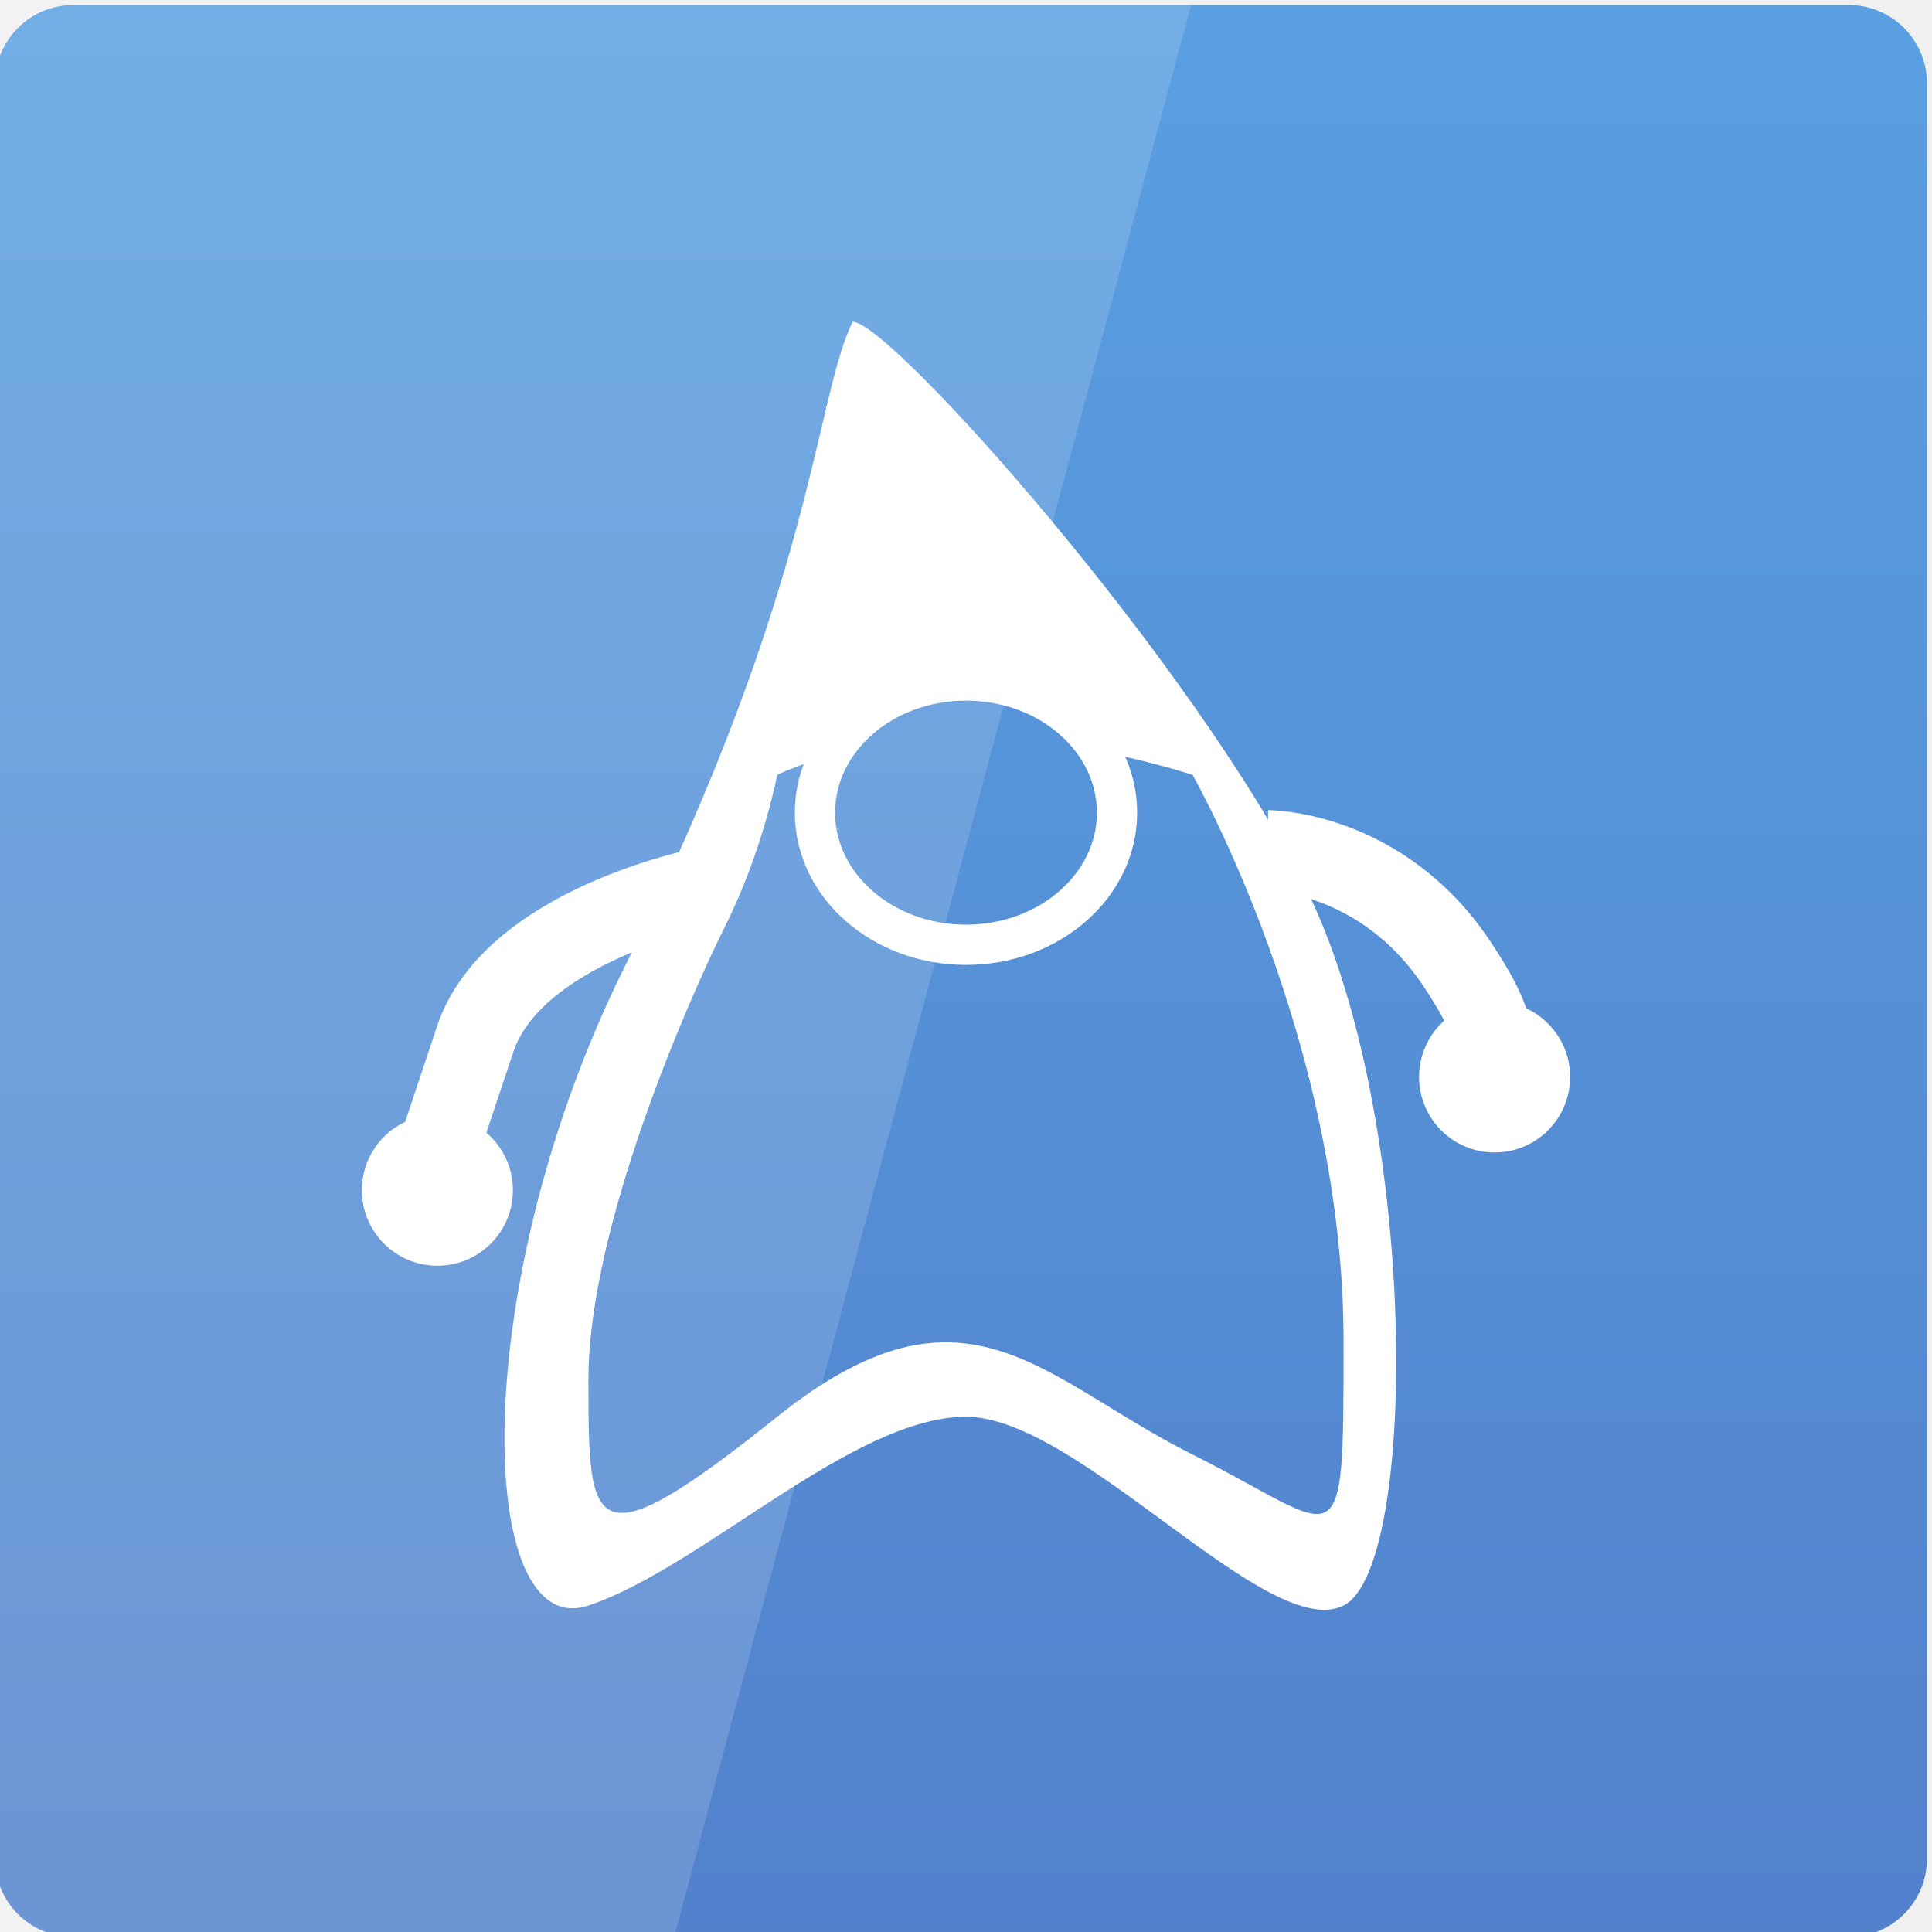
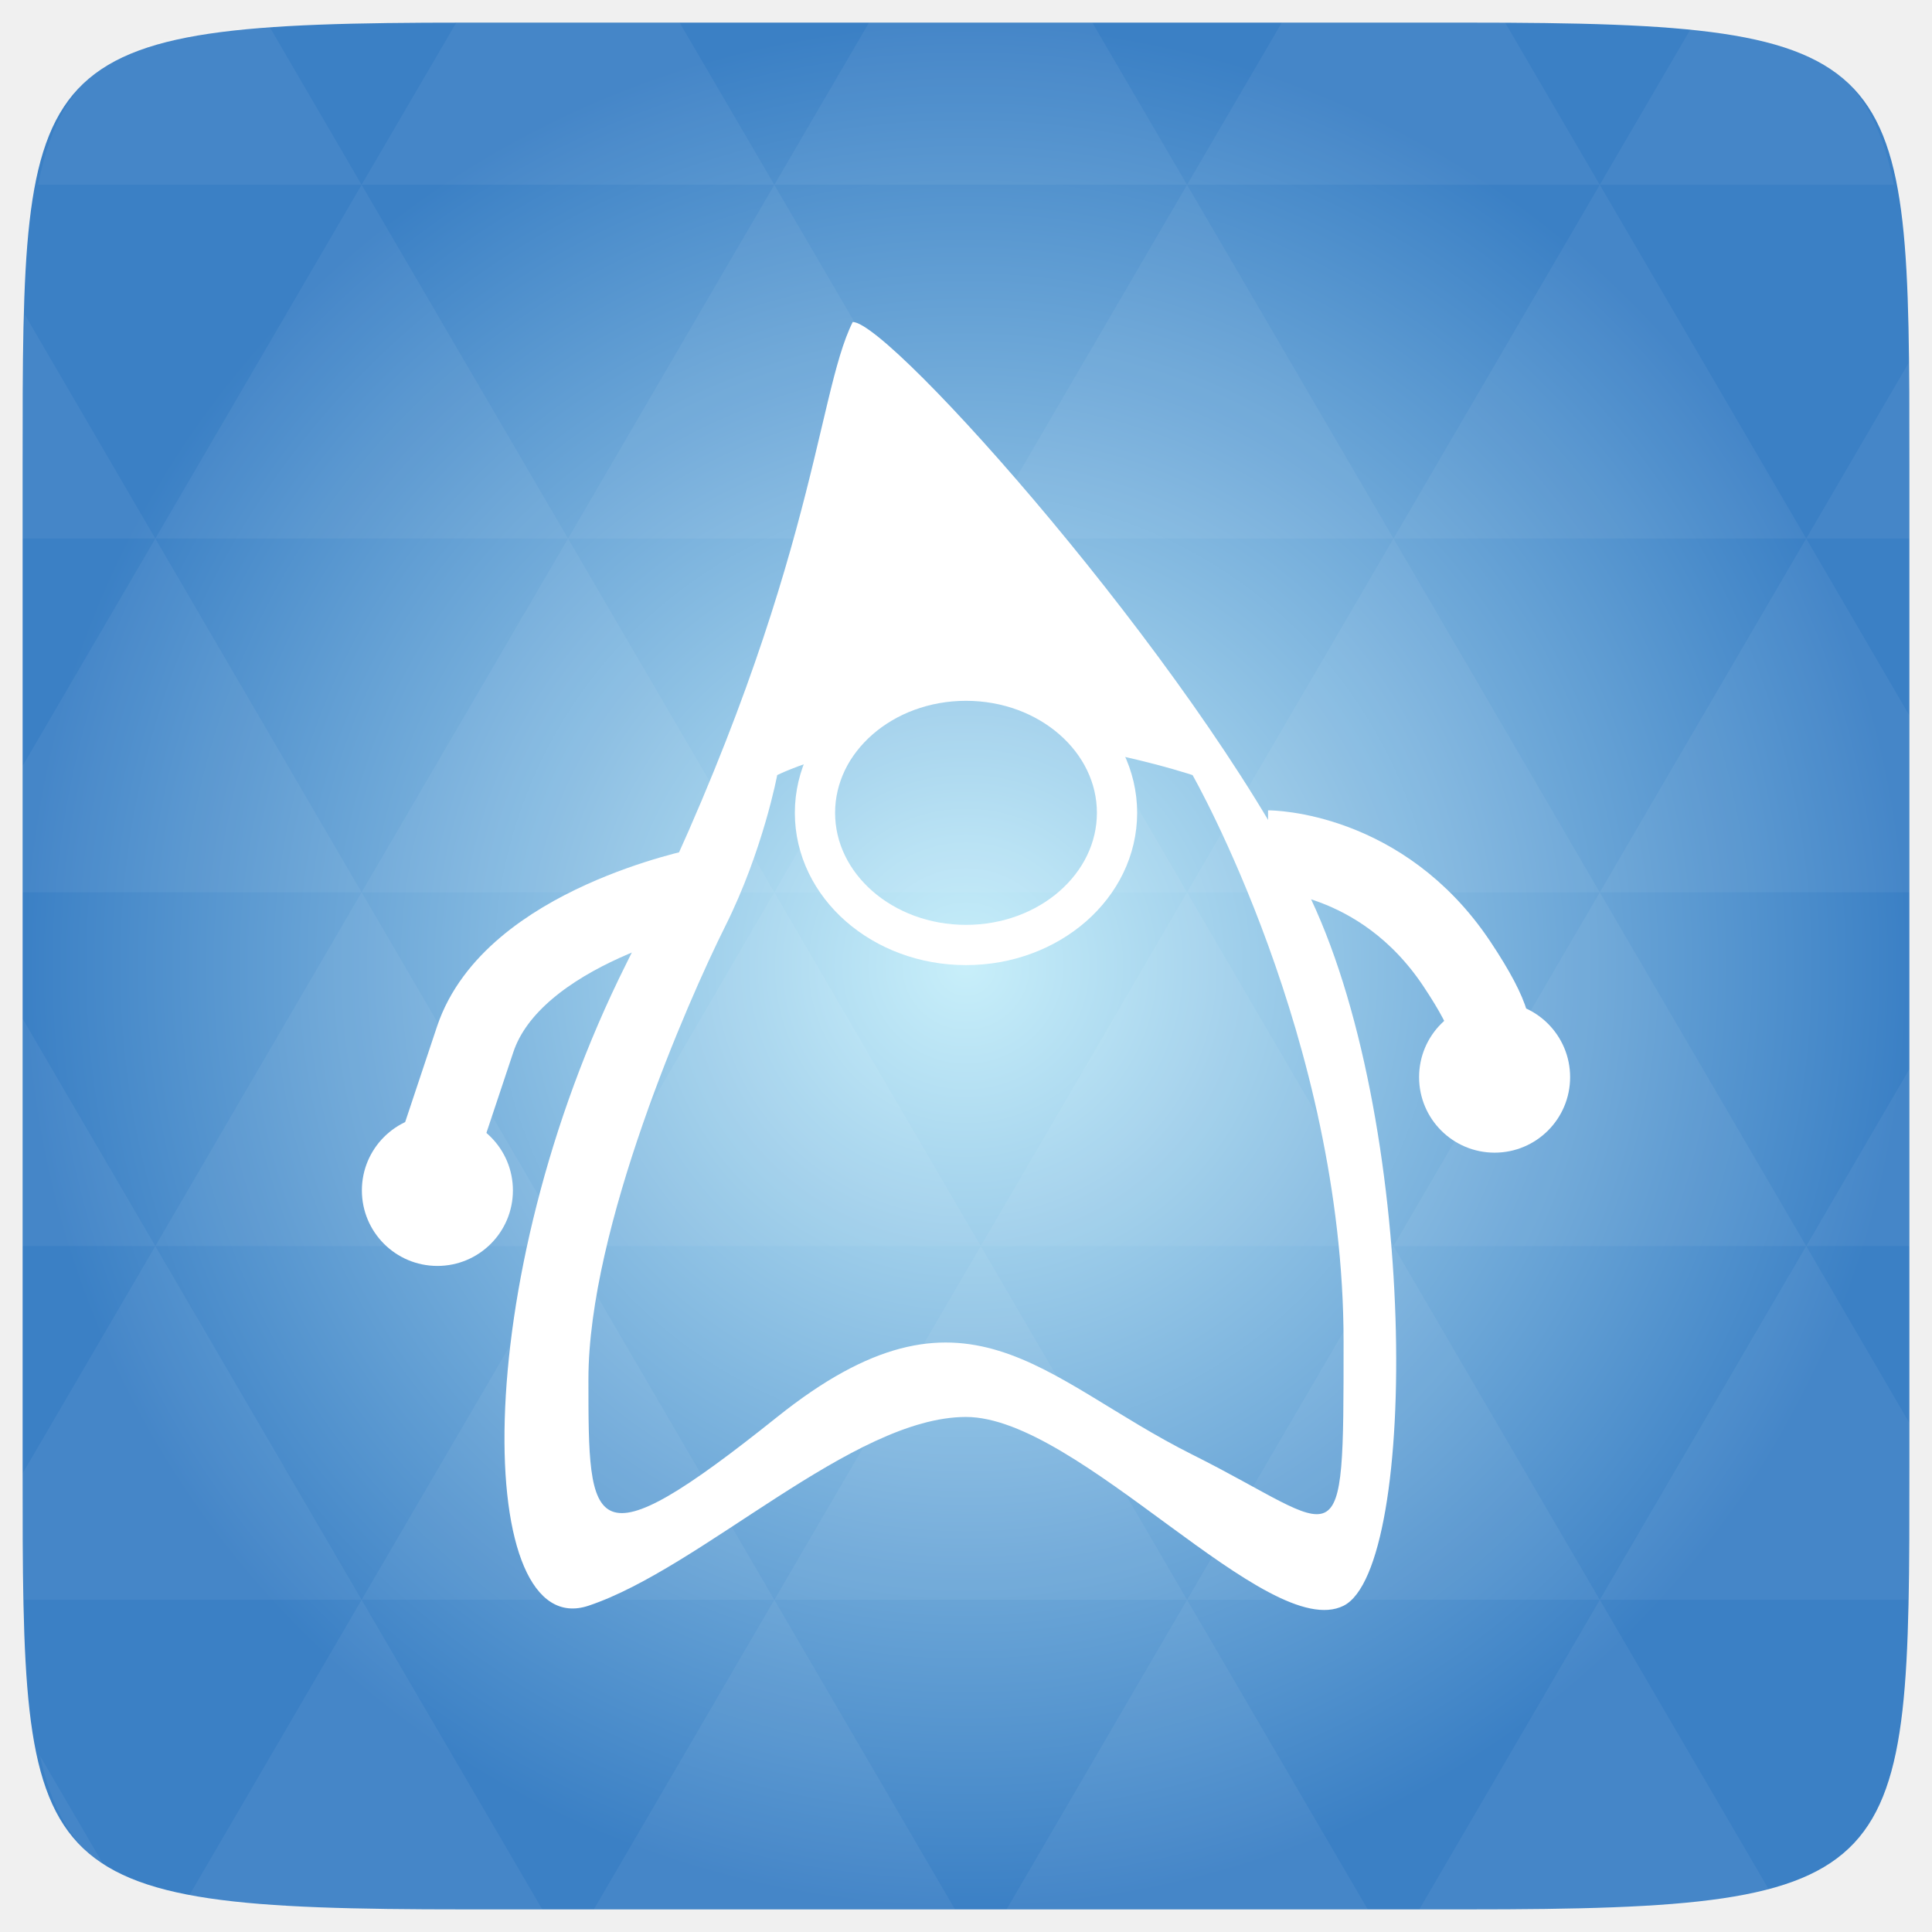
- <svg xmlns="http://www.w3.org/2000/svg" xmlns:xlink="http://www.w3.org/1999/xlink" viewBox="0 0 48 48">
-   <defs>
-     <linearGradient id="linearGradient3795">
-       <stop offset="0" style="stop-color:#5281cc" />
-       <stop offset="1" style="stop-color:#599fe1" />
-     </linearGradient>
-     <linearGradient gradientTransform="translate(-.125 .125)" xlink:href="#linearGradient3795" id="linearGradient3801" y1="1053.158" y2="1004.847" x2="0" gradientUnits="userSpaceOnUse" />
+ <svg xmlns="http://www.w3.org/2000/svg" width="48" height="48" viewBox="0 0 48 48" id="svg2" version="1.1">
+   <defs id="defs4">
+     <radialGradient cx="148.004" cy="160" gradientTransform="matrix(.1831 0 0 .1831 -3.10029 -5.29688)" id="radial0" r="128" gradientUnits="userSpaceOnUse">
+       <stop offset="0" style="stop-color:#c8effa" id="stop7" />
+       <stop offset="1" style="stop-color:#3b80c5" id="stop9" />
+     </radialGradient>
  </defs>
-   <g transform="translate(0 -1004.362)">
-     <rect width="48" x="-.125" y="1004.487" rx="1.945" height="48" style="fill:url(#linearGradient3801)" />
-     <path style="opacity:.15;fill:#fff" d="M 0 0 L 0 48 L 16.781 48 L 29.625 0 L 0 0 z " transform="translate(0 1004.362)" />
-   </g>
-   <g transform="matrix(.93807 0 0 .93807 4.30043 -940.7332)">
-     <path style="fill:#fff" d="m 18,7 c -1,2 -1,7 -6,17 -4.243,8.485 -4,18 -1,17 3,-1 7,-5 10,-5 3,0 8,6 10,5 C 33,40 33,28 30,22 27,16 19,7 18,7 z m 3,9 c 1.5,0 3,2.25 4.125,2.5 C 26.25,18.75 27,19 27,19 c 0,0 4,7 4,15 0,6.083 0,5 -4,3 -4,-2 -6,-5 -11,-1 -5,4 -5,3 -5,-1 0,-4 2.625,-10 3.625,-12 1,-2 1.375,-4 1.375,-4 0,0 0.5,-0.25 1.375,-0.5 C 18.25,18.25 19.5,16 21,16 z" transform="translate(0 1004.362)" />
-   </g>
-   <g style="fill:none;stroke:#fff">
-     <g transform="matrix(.93807 0 0 .93807 4.30043 -940.7332)">
-       <path style="stroke-width:1.066" d="m 25,21.5 c 0,1.933 -1.791,3.5 -4,3.5 -2.209,0 -4,-1.567 -4,-3.5 0,-1.933 1.791,-3.5 4,-3.5 2.209,0 4,1.567 4,3.5 z" transform="translate(0 1002.862)" />
+   <path style="fill:url(#radial0)" d="M 47.438 11.551 L 47.438 36.453 C 47.438 46.703 47.438 47.438 36.453 47.438 L 11.547 47.438 C 0.562 47.438 0.562 46.703 0.562 36.453 L 0.562 11.551 C 0.562 1.297 0.562 0.562 11.551 0.562 L 36.453 0.562 C 47.438 0.562 47.438 1.297 47.438 11.551 Z " id="path11" />
+   <path id="path15" d="m 38.266,47.438 c 2.543,-0.012 4.379,-0.082 5.711,-0.441 l -4.23,-7.25 -4.484,7.691 1.191,0 c 0.641,0 1.242,0 1.812,0 z m 1.48,-7.691 -5.125,-8.789 -5.129,8.789 z m 0,0 7.652,0 c 0.031,-0.973 0.039,-2.062 0.039,-3.297 l 0,-1.098 -2.562,-4.395 z m 5.129,-8.789 -5.129,-8.789 -5.125,8.789 z m 0,0 2.562,0 0,-4.395 z m -10.254,0 -5.129,-8.789 -5.125,8.789 z m -10.254,0 -5.129,8.789 10.254,0 z m 0,0 -5.129,-8.789 -5.125,8.789 z m -10.254,0 -5.129,8.789 10.254,0 z m 0,0 -5.129,-8.789 -5.125,8.789 z m -10.254,0 -3.297,5.648 c 0,1.168 0.012,2.211 0.039,3.141 l 8.383,0 z m 0,0 -3.297,-5.648 0,5.648 z m 5.125,8.789 -4.312,7.395 c 1.598,0.293 3.809,0.297 6.879,0.297 l 1.922,0 z m 0,-17.578 -5.125,-8.789 -3.297,5.648 0,3.141 z m 0,0 10.254,0 -5.125,-8.789 z m 5.129,-8.789 -5.129,-8.789 -5.125,8.789 z m 0,0 10.254,0 -5.129,-8.789 z m 5.125,-8.789 -2.352,-4.027 -5.336,0 c -0.078,0 -0.141,0 -0.215,0 L 8.984,4.59 z m 0,0 10.254,0 -2.352,-4.027 -5.551,0 z m 10.254,0 10.254,0 L 37.395,0.562 c -0.312,0 -0.609,0 -0.945,0 l -4.605,0 z m 0,0 -5.125,8.789 10.254,0 z m 5.129,8.789 10.254,0 -5.129,-8.789 z m 0,0 -5.129,8.789 10.254,0 z m 5.125,8.789 7.691,0 0,-4.395 -2.562,-4.395 z m 5.129,-8.789 2.562,0 0,-1.832 c 0,-0.914 -0.008,-1.75 -0.023,-2.523 z m -15.383,8.789 -5.125,-8.789 -5.129,8.789 z m 10.254,-17.578 7.309,0 C 46.5,1.832 45.168,0.961 42.023,0.688 z m -30.762,0 L 6.68,0.637 C 3.02,0.844 1.539,1.633 0.945,4.59 z m -5.125,8.789 L 0.621,7.824 C 0.578,8.898 0.562,10.133 0.562,11.547 l 0,1.832 z m 15.379,26.367 -4.484,7.691 8.973,0 z m 10.254,0 -4.484,7.691 8.973,0 z M 2.594,46.367 0.992,43.621 c 0.293,1.316 0.785,2.18 1.602,2.746 z" style="fill:#ffffff;fill-opacity:0.051" />
+   <g transform="translate(1e-4,0.0047193)" id="g3019">
+     <g id="g18" transform="matrix(0.93807,0,0,0.93807,4.30043,-940.7332)">
+       <path id="path20" transform="translate(0,1004.362)" d="m 18,7 c -1,2 -1,7 -6,17 -4.243,8.485 -4,18 -1,17 3,-1 7,-5 10,-5 3,0 8,6 10,5 C 33,40 33,28 30,22 27,16 19,7 18,7 z m 3,9 c 1.5,0 3,2.25 4.125,2.5 C 26.25,18.75 27,19 27,19 c 0,0 4,7 4,15 0,6.083 0,5 -4,3 -4,-2 -6,-5 -11,-1 -5,4 -5,3 -5,-1 0,-4 2.625,-10 3.625,-12 1,-2 1.375,-4 1.375,-4 0,0 0.5,-0.25 1.375,-0.5 C 18.25,18.25 19.5,16 21,16 z" style="fill:#ffffff" />
    </g>
-     <g style="stroke-width:2.132" transform="matrix(.93807 0 0 .93807 4.30043 -940.7332)">
-       <path d="m 29,21 c 0,0 3,0 5,3 2,3 0,2 0,2" transform="translate(0 1004.362)" />
-       <path d="m 14,22 c 0,0 -5,1 -6,4 -1,3 -1,3 -1,3" transform="translate(0 1004.362)" />
+     <g id="g22" style="fill:none;stroke:#ffffff">
+       <g id="g24" transform="matrix(0.93807,0,0,0.93807,4.30043,-940.7332)">
+         <path id="path26" transform="translate(0,1002.862)" d="m 25,21.5 c 0,1.933 -1.791,3.5 -4,3.5 -2.209,0 -4,-1.567 -4,-3.5 0,-1.933 1.791,-3.5 4,-3.5 2.209,0 4,1.567 4,3.5 z" style="stroke-width:1.066" />
+       </g>
+       <g id="g28" transform="matrix(0.93807,0,0,0.93807,4.30043,-940.7332)" style="stroke-width:2.132">
+         <path id="path30" transform="translate(0,1004.362)" d="m 29,21 c 0,0 3,0 5,3 2,3 0,2 0,2" />
+         <path id="path32" transform="translate(0,1004.362)" d="m 14,22 c 0,0 -5,1 -6,4 -1,3 -1,3 -1,3" />
+       </g>
+     </g>
+     <g id="g34" transform="matrix(0.93807,0,0,0.93807,4.30043,-940.7332)" style="fill:#ffffff">
+       <path id="path36" transform="translate(0,1004.362)" d="m 9,30 c 0,1.105 -0.895,2 -2,2 -1.105,0 -2,-0.895 -2,-2 0,-1.105 0.895,-2 2,-2 1.105,0 2,0.895 2,2 z" />
+       <path id="path38" transform="translate(28,1001.362)" d="m 9,30 c 0,1.105 -0.895,2 -2,2 -1.105,0 -2,-0.895 -2,-2 0,-1.105 0.895,-2 2,-2 1.105,0 2,0.895 2,2 z" />
    </g>
  </g>
-   <g style="fill:#fff" transform="matrix(.93807 0 0 .93807 4.30043 -940.7332)">
-     <path d="m 9,30 c 0,1.105 -0.895,2 -2,2 -1.105,0 -2,-0.895 -2,-2 0,-1.105 0.895,-2 2,-2 1.105,0 2,0.895 2,2 z" transform="translate(0 1004.362)" />
-     <path d="m 9,30 c 0,1.105 -0.895,2 -2,2 -1.105,0 -2,-0.895 -2,-2 0,-1.105 0.895,-2 2,-2 1.105,0 2,0.895 2,2 z" transform="translate(28 1001.362)" />
-   </g>
</svg>
